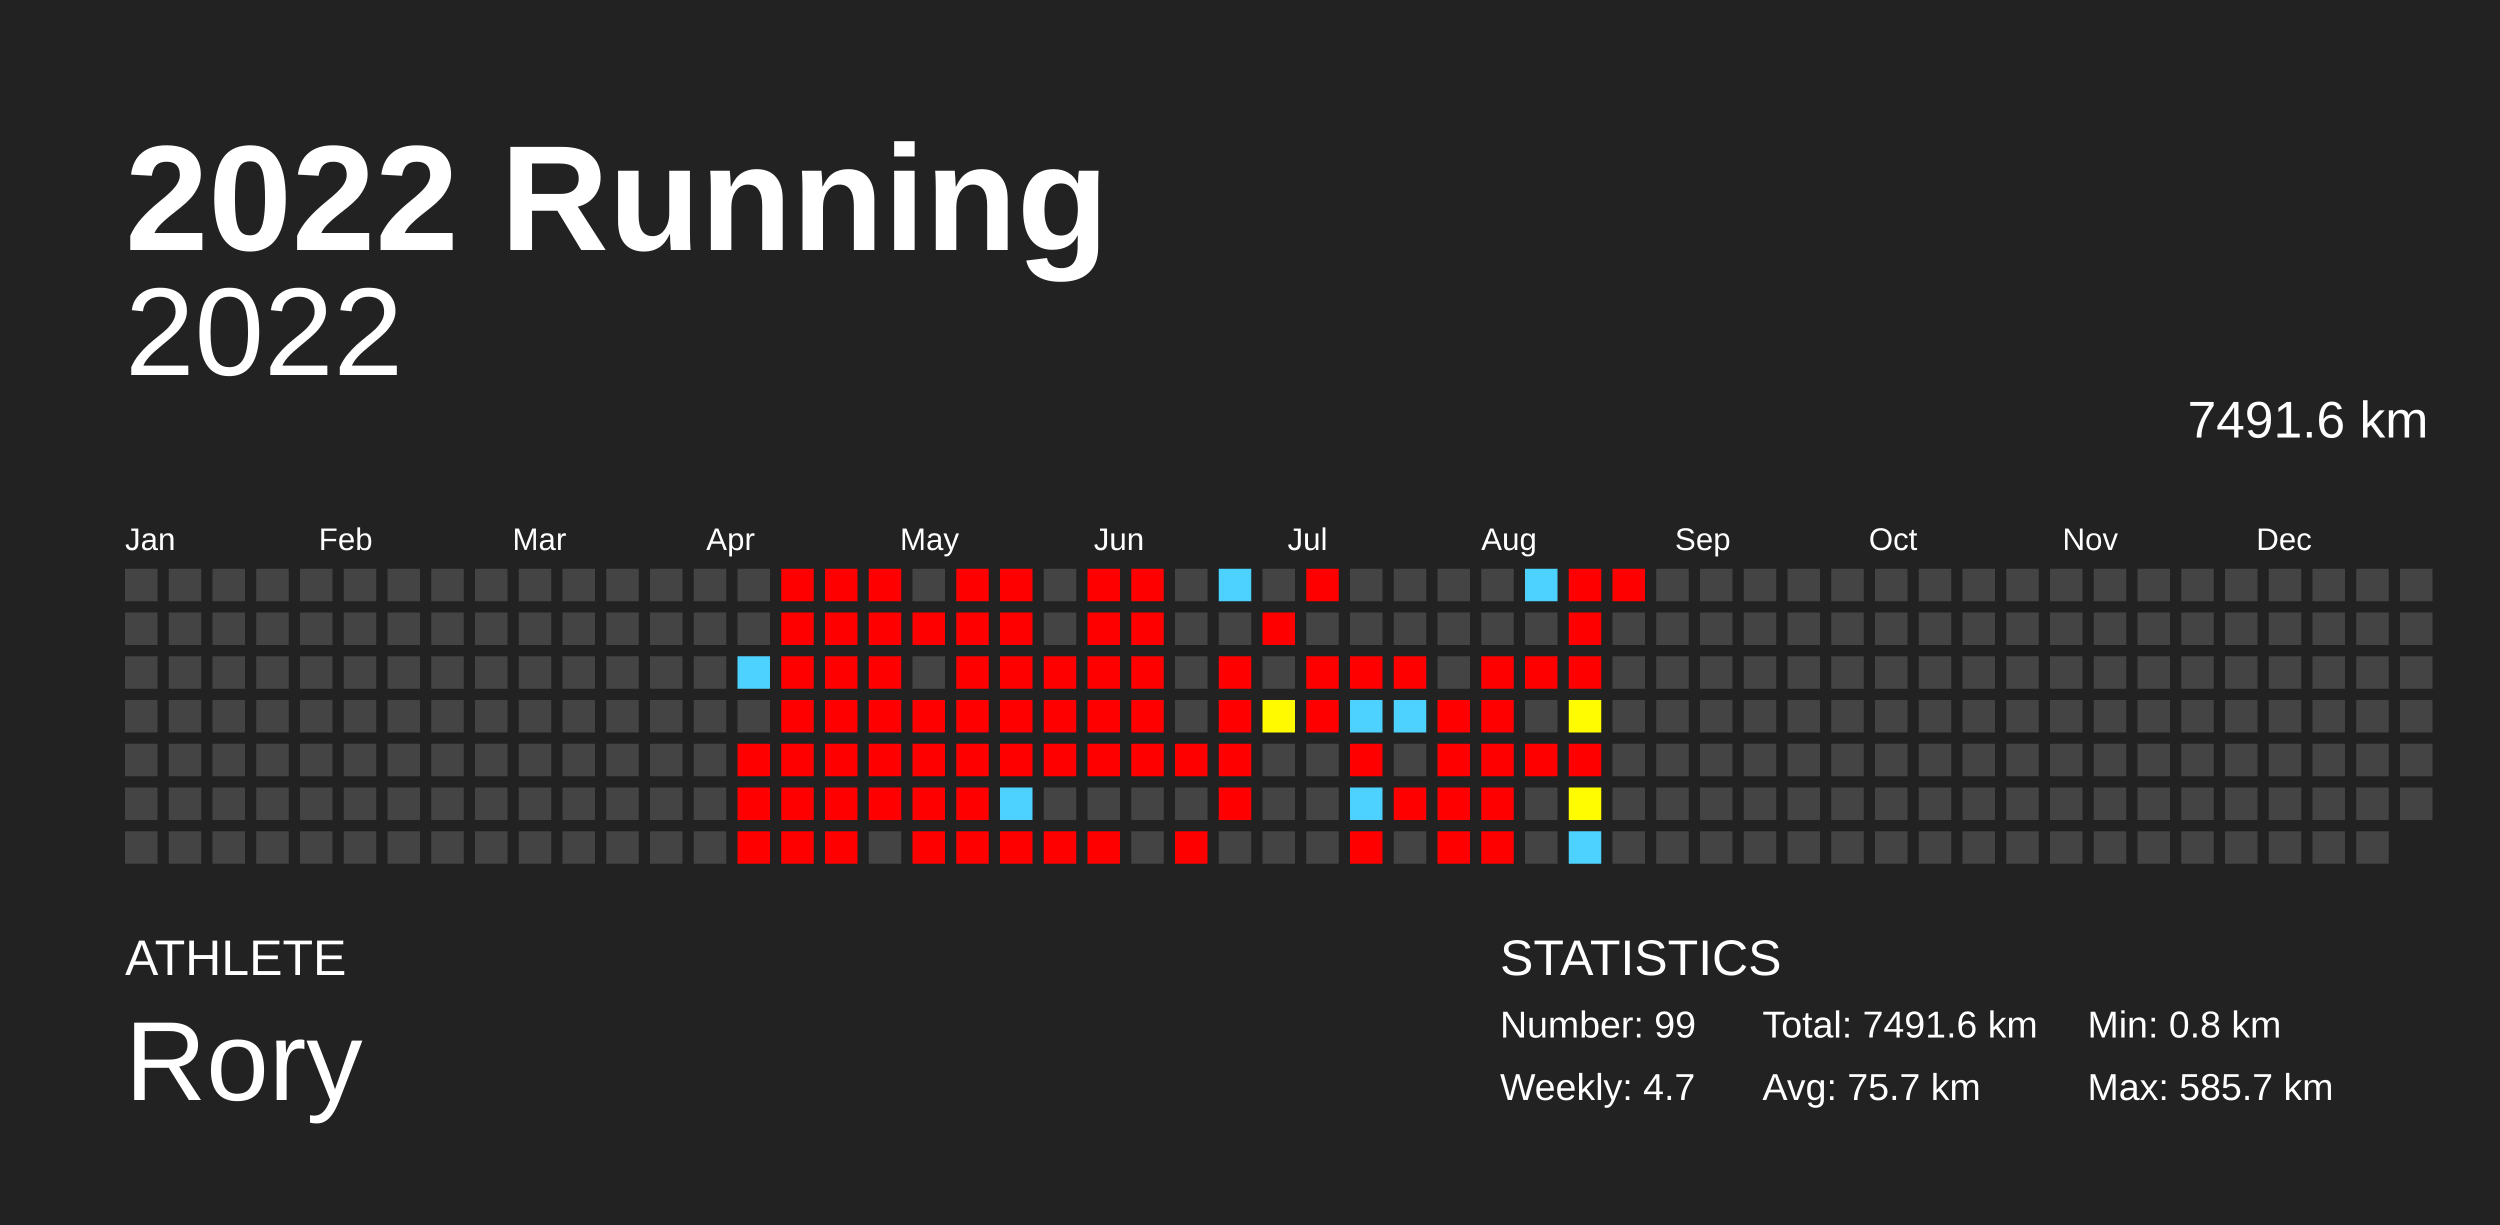
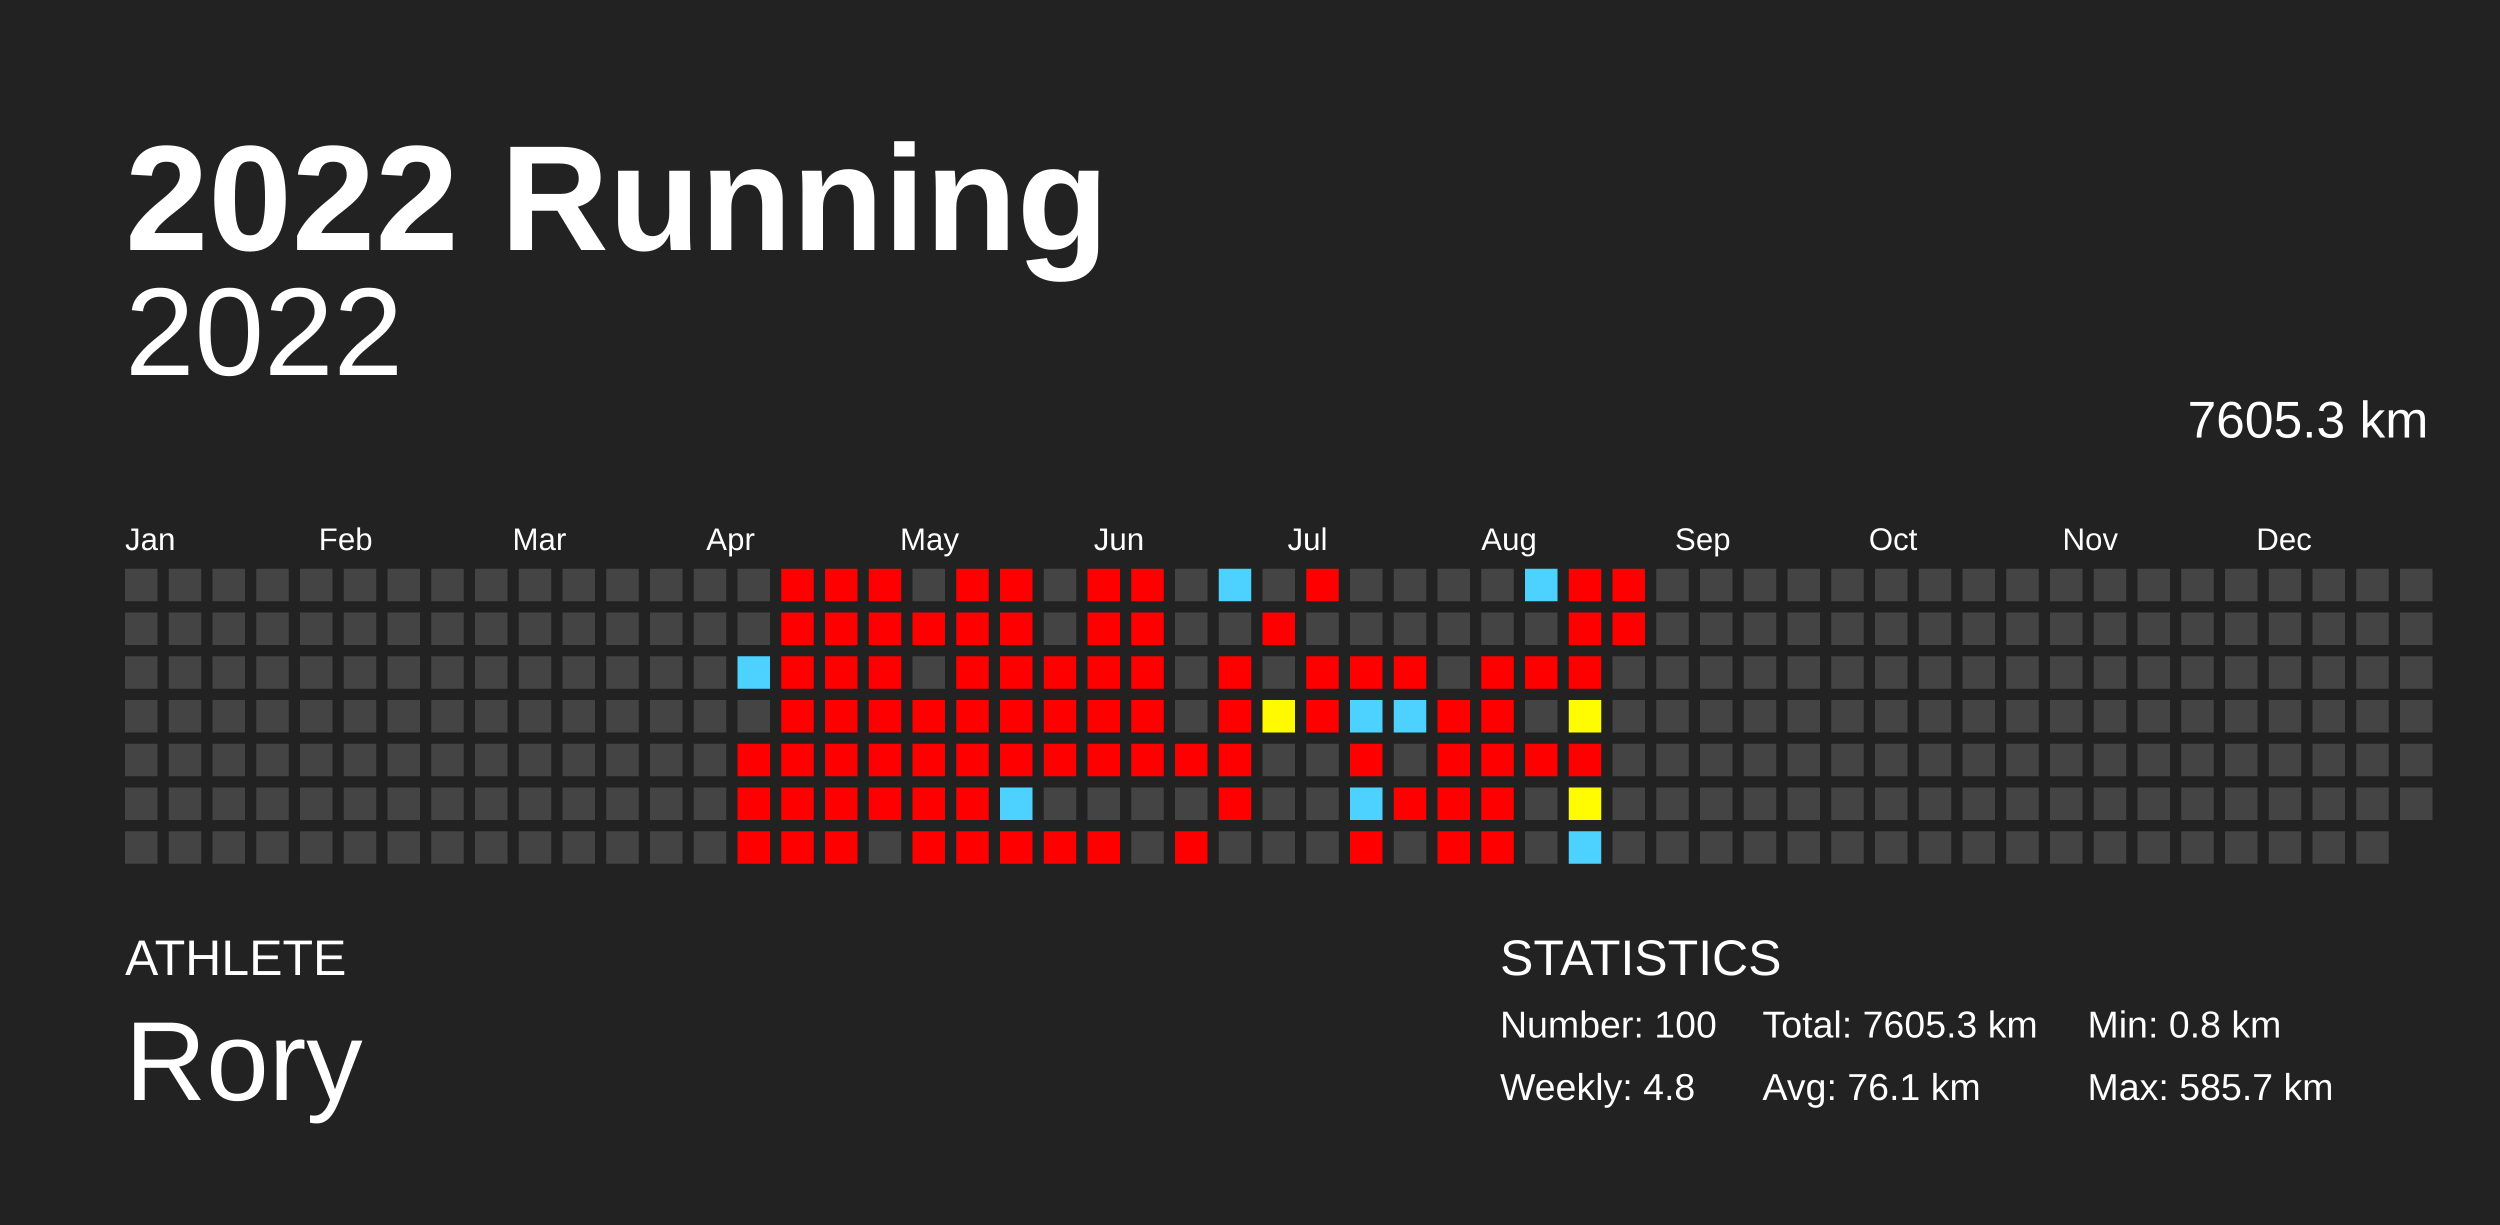
<svg xmlns="http://www.w3.org/2000/svg" baseProfile="full" height="98mm" version="1.1" viewBox="0,0,200,98" width="200mm">
  <defs />
  <rect fill="#222222" height="98" width="200" x="0" y="0" />
  <text fill="#FFFFFF" style="font-size:12px; font-family:Arial; font-weight:bold;" x="10" y="20">2022 Running</text>
  <text fill="#FFFFFF" style="font-size:4px; font-family:Arial" x="10" y="78">ATHLETE</text>
  <text fill="#FFFFFF" style="font-size:9px; font-family:Arial" x="10" y="88">Rory</text>
  <text fill="#FFFFFF" style="font-size:4px; font-family:Arial" x="120" y="78">STATISTICS</text>
-   <text fill="#FFFFFF" style="font-size:3px; font-family:Arial" x="120" y="83">Number: 99</text>
-   <text fill="#FFFFFF" style="font-size:3px; font-family:Arial" x="120" y="88">Weekly: 4.7</text>
-   <text fill="#FFFFFF" style="font-size:3px; font-family:Arial" x="141" y="83">Total: 7491.6 km</text>
-   <text fill="#FFFFFF" style="font-size:3px; font-family:Arial" x="141" y="88">Avg: 75.7 km</text>
+   <text fill="#FFFFFF" style="font-size:3px; font-family:Arial" x="120" y="83">Number: 100</text>
+   <text fill="#FFFFFF" style="font-size:3px; font-family:Arial" x="120" y="88">Weekly: 4.8</text>
+   <text fill="#FFFFFF" style="font-size:3px; font-family:Arial" x="141" y="83">Total: 7605.3 km</text>
+   <text fill="#FFFFFF" style="font-size:3px; font-family:Arial" x="141" y="88">Avg: 76.1 km</text>
  <text fill="#FFFFFF" style="font-size:3px; font-family:Arial" x="167" y="83">Min: 0.8 km</text>
  <text fill="#FFFFFF" style="font-size:3px; font-family:Arial" x="167" y="88">Max: 585.7 km</text>
  <text alignment-baseline="hanging" fill="#FFFFFF" style="font-size:10.0px; font-family:Arial;" x="10" y="30">2022</text>
-   <text alignment-baseline="hanging" fill="#FFFFFF" style="font-size:4.125px; font-family:Arial;" x="175" y="35">7491.6 km</text>
+   <text alignment-baseline="hanging" fill="#FFFFFF" style="font-size:4.125px; font-family:Arial;" x="175" y="35">7605.3 km</text>
  <text fill="#FFFFFF" style="font-size:2.5px; font-family:Arial" x="10.0" y="44">Jan</text>
  <text fill="#FFFFFF" style="font-size:2.5px; font-family:Arial" x="25.5" y="44">Feb</text>
  <text fill="#FFFFFF" style="font-size:2.5px; font-family:Arial" x="41.0" y="44">Mar</text>
  <text fill="#FFFFFF" style="font-size:2.5px; font-family:Arial" x="56.5" y="44">Apr</text>
  <text fill="#FFFFFF" style="font-size:2.5px; font-family:Arial" x="72.0" y="44">May</text>
  <text fill="#FFFFFF" style="font-size:2.5px; font-family:Arial" x="87.5" y="44">Jun</text>
  <text fill="#FFFFFF" style="font-size:2.5px; font-family:Arial" x="103.0" y="44">Jul</text>
  <text fill="#FFFFFF" style="font-size:2.5px; font-family:Arial" x="118.5" y="44">Aug</text>
  <text fill="#FFFFFF" style="font-size:2.5px; font-family:Arial" x="134.0" y="44">Sep</text>
  <text fill="#FFFFFF" style="font-size:2.5px; font-family:Arial" x="149.5" y="44">Oct</text>
  <text fill="#FFFFFF" style="font-size:2.5px; font-family:Arial" x="165.0" y="44">Nov</text>
  <text fill="#FFFFFF" style="font-size:2.5px; font-family:Arial" x="180.5" y="44">Dec</text>
  <rect fill="#444444" height="2.6" width="2.6" x="10.0" y="45.5" />
  <rect fill="#444444" height="2.6" width="2.6" x="10.0" y="49.0" />
  <rect fill="#444444" height="2.6" width="2.6" x="10.0" y="52.5" />
  <rect fill="#444444" height="2.6" width="2.6" x="10.0" y="56.0" />
  <rect fill="#444444" height="2.6" width="2.6" x="10.0" y="59.5" />
  <rect fill="#444444" height="2.6" width="2.6" x="10.0" y="63.0" />
  <rect fill="#444444" height="2.6" width="2.6" x="10.0" y="66.5" />
  <rect fill="#444444" height="2.6" width="2.6" x="13.5" y="45.5" />
  <rect fill="#444444" height="2.6" width="2.6" x="13.5" y="49.0" />
  <rect fill="#444444" height="2.6" width="2.6" x="13.5" y="52.5" />
  <rect fill="#444444" height="2.6" width="2.6" x="13.5" y="56.0" />
  <rect fill="#444444" height="2.6" width="2.6" x="13.5" y="59.5" />
  <rect fill="#444444" height="2.6" width="2.6" x="13.5" y="63.0" />
  <rect fill="#444444" height="2.6" width="2.6" x="13.5" y="66.5" />
  <rect fill="#444444" height="2.6" width="2.6" x="17.0" y="45.5" />
  <rect fill="#444444" height="2.6" width="2.6" x="17.0" y="49.0" />
  <rect fill="#444444" height="2.6" width="2.6" x="17.0" y="52.5" />
  <rect fill="#444444" height="2.6" width="2.6" x="17.0" y="56.0" />
  <rect fill="#444444" height="2.6" width="2.6" x="17.0" y="59.5" />
  <rect fill="#444444" height="2.6" width="2.6" x="17.0" y="63.0" />
  <rect fill="#444444" height="2.6" width="2.6" x="17.0" y="66.5" />
  <rect fill="#444444" height="2.6" width="2.6" x="20.5" y="45.5" />
  <rect fill="#444444" height="2.6" width="2.6" x="20.5" y="49.0" />
  <rect fill="#444444" height="2.6" width="2.6" x="20.5" y="52.5" />
  <rect fill="#444444" height="2.6" width="2.6" x="20.5" y="56.0" />
  <rect fill="#444444" height="2.6" width="2.6" x="20.5" y="59.5" />
  <rect fill="#444444" height="2.6" width="2.6" x="20.5" y="63.0" />
  <rect fill="#444444" height="2.6" width="2.6" x="20.5" y="66.5" />
  <rect fill="#444444" height="2.6" width="2.6" x="24.0" y="45.5" />
  <rect fill="#444444" height="2.6" width="2.6" x="24.0" y="49.0" />
  <rect fill="#444444" height="2.6" width="2.6" x="24.0" y="52.5" />
  <rect fill="#444444" height="2.6" width="2.6" x="24.0" y="56.0" />
  <rect fill="#444444" height="2.6" width="2.6" x="24.0" y="59.5" />
  <rect fill="#444444" height="2.6" width="2.6" x="24.0" y="63.0" />
  <rect fill="#444444" height="2.6" width="2.6" x="24.0" y="66.5" />
  <rect fill="#444444" height="2.6" width="2.6" x="27.5" y="45.5" />
  <rect fill="#444444" height="2.6" width="2.6" x="27.5" y="49.0" />
  <rect fill="#444444" height="2.6" width="2.6" x="27.5" y="52.5" />
  <rect fill="#444444" height="2.6" width="2.6" x="27.5" y="56.0" />
  <rect fill="#444444" height="2.6" width="2.6" x="27.5" y="59.5" />
  <rect fill="#444444" height="2.6" width="2.6" x="27.5" y="63.0" />
  <rect fill="#444444" height="2.6" width="2.6" x="27.5" y="66.5" />
  <rect fill="#444444" height="2.6" width="2.6" x="31.0" y="45.5" />
  <rect fill="#444444" height="2.6" width="2.6" x="31.0" y="49.0" />
  <rect fill="#444444" height="2.6" width="2.6" x="31.0" y="52.5" />
  <rect fill="#444444" height="2.6" width="2.6" x="31.0" y="56.0" />
  <rect fill="#444444" height="2.6" width="2.6" x="31.0" y="59.5" />
  <rect fill="#444444" height="2.6" width="2.6" x="31.0" y="63.0" />
  <rect fill="#444444" height="2.6" width="2.6" x="31.0" y="66.5" />
  <rect fill="#444444" height="2.6" width="2.6" x="34.5" y="45.5" />
  <rect fill="#444444" height="2.6" width="2.6" x="34.5" y="49.0" />
  <rect fill="#444444" height="2.6" width="2.6" x="34.5" y="52.5" />
  <rect fill="#444444" height="2.6" width="2.6" x="34.5" y="56.0" />
  <rect fill="#444444" height="2.6" width="2.6" x="34.5" y="59.5" />
  <rect fill="#444444" height="2.6" width="2.6" x="34.5" y="63.0" />
  <rect fill="#444444" height="2.6" width="2.6" x="34.5" y="66.5" />
  <rect fill="#444444" height="2.6" width="2.6" x="38.0" y="45.5" />
  <rect fill="#444444" height="2.6" width="2.6" x="38.0" y="49.0" />
  <rect fill="#444444" height="2.6" width="2.6" x="38.0" y="52.5" />
  <rect fill="#444444" height="2.6" width="2.6" x="38.0" y="56.0" />
  <rect fill="#444444" height="2.6" width="2.6" x="38.0" y="59.5" />
  <rect fill="#444444" height="2.6" width="2.6" x="38.0" y="63.0" />
  <rect fill="#444444" height="2.6" width="2.6" x="38.0" y="66.5" />
  <rect fill="#444444" height="2.6" width="2.6" x="41.5" y="45.5" />
  <rect fill="#444444" height="2.6" width="2.6" x="41.5" y="49.0" />
  <rect fill="#444444" height="2.6" width="2.6" x="41.5" y="52.5" />
  <rect fill="#444444" height="2.6" width="2.6" x="41.5" y="56.0" />
  <rect fill="#444444" height="2.6" width="2.6" x="41.5" y="59.5" />
  <rect fill="#444444" height="2.6" width="2.6" x="41.5" y="63.0" />
  <rect fill="#444444" height="2.6" width="2.6" x="41.5" y="66.5" />
  <rect fill="#444444" height="2.6" width="2.6" x="45.0" y="45.5" />
  <rect fill="#444444" height="2.6" width="2.6" x="45.0" y="49.0" />
  <rect fill="#444444" height="2.6" width="2.6" x="45.0" y="52.5" />
  <rect fill="#444444" height="2.6" width="2.6" x="45.0" y="56.0" />
  <rect fill="#444444" height="2.6" width="2.6" x="45.0" y="59.5" />
  <rect fill="#444444" height="2.6" width="2.6" x="45.0" y="63.0" />
  <rect fill="#444444" height="2.6" width="2.6" x="45.0" y="66.5" />
  <rect fill="#444444" height="2.6" width="2.6" x="48.5" y="45.5" />
  <rect fill="#444444" height="2.6" width="2.6" x="48.5" y="49.0" />
  <rect fill="#444444" height="2.6" width="2.6" x="48.5" y="52.5" />
  <rect fill="#444444" height="2.6" width="2.6" x="48.5" y="56.0" />
  <rect fill="#444444" height="2.6" width="2.6" x="48.5" y="59.5" />
  <rect fill="#444444" height="2.6" width="2.6" x="48.5" y="63.0" />
  <rect fill="#444444" height="2.6" width="2.6" x="48.5" y="66.5" />
  <rect fill="#444444" height="2.6" width="2.6" x="52.0" y="45.5" />
  <rect fill="#444444" height="2.6" width="2.6" x="52.0" y="49.0" />
  <rect fill="#444444" height="2.6" width="2.6" x="52.0" y="52.5" />
  <rect fill="#444444" height="2.6" width="2.6" x="52.0" y="56.0" />
  <rect fill="#444444" height="2.6" width="2.6" x="52.0" y="59.5" />
  <rect fill="#444444" height="2.6" width="2.6" x="52.0" y="63.0" />
  <rect fill="#444444" height="2.6" width="2.6" x="52.0" y="66.5" />
  <rect fill="#444444" height="2.6" width="2.6" x="55.5" y="45.5" />
  <rect fill="#444444" height="2.6" width="2.6" x="55.5" y="49.0" />
  <rect fill="#444444" height="2.6" width="2.6" x="55.5" y="52.5" />
  <rect fill="#444444" height="2.6" width="2.6" x="55.5" y="56.0" />
  <rect fill="#444444" height="2.6" width="2.6" x="55.5" y="59.5" />
  <rect fill="#444444" height="2.6" width="2.6" x="55.5" y="63.0" />
  <rect fill="#444444" height="2.6" width="2.6" x="55.5" y="66.5" />
  <rect fill="#444444" height="2.6" width="2.6" x="59.0" y="45.5" />
  <rect fill="#444444" height="2.6" width="2.6" x="59.0" y="49.0" />
  <rect fill="#4dd2ff" height="2.6" width="2.6" x="59.0" y="52.5" />
  <rect fill="#444444" height="2.6" width="2.6" x="59.0" y="56.0" />
  <rect fill="red" height="2.6" width="2.6" x="59.0" y="59.5" />
  <rect fill="red" height="2.6" width="2.6" x="59.0" y="63.0" />
  <rect fill="red" height="2.6" width="2.6" x="59.0" y="66.5" />
  <rect fill="red" height="2.6" width="2.6" x="62.5" y="45.5" />
  <rect fill="red" height="2.6" width="2.6" x="62.5" y="49.0" />
  <rect fill="red" height="2.6" width="2.6" x="62.5" y="52.5" />
  <rect fill="red" height="2.6" width="2.6" x="62.5" y="56.0" />
  <rect fill="red" height="2.6" width="2.6" x="62.5" y="59.5" />
  <rect fill="red" height="2.6" width="2.6" x="62.5" y="63.0" />
  <rect fill="red" height="2.6" width="2.6" x="62.5" y="66.5" />
  <rect fill="red" height="2.6" width="2.6" x="66.0" y="45.5" />
  <rect fill="red" height="2.6" width="2.6" x="66.0" y="49.0" />
  <rect fill="red" height="2.6" width="2.6" x="66.0" y="52.5" />
  <rect fill="red" height="2.6" width="2.6" x="66.0" y="56.0" />
  <rect fill="red" height="2.6" width="2.6" x="66.0" y="59.5" />
  <rect fill="red" height="2.6" width="2.6" x="66.0" y="63.0" />
  <rect fill="red" height="2.6" width="2.6" x="66.0" y="66.5" />
  <rect fill="red" height="2.6" width="2.6" x="69.5" y="45.5" />
  <rect fill="red" height="2.6" width="2.6" x="69.5" y="49.0" />
  <rect fill="red" height="2.6" width="2.6" x="69.5" y="52.5" />
  <rect fill="red" height="2.6" width="2.6" x="69.5" y="56.0" />
  <rect fill="red" height="2.6" width="2.6" x="69.5" y="59.5" />
  <rect fill="red" height="2.6" width="2.6" x="69.5" y="63.0" />
  <rect fill="#444444" height="2.6" width="2.6" x="69.5" y="66.5" />
  <rect fill="#444444" height="2.6" width="2.6" x="73.0" y="45.5" />
  <rect fill="red" height="2.6" width="2.6" x="73.0" y="49.0" />
  <rect fill="#444444" height="2.6" width="2.6" x="73.0" y="52.5" />
  <rect fill="red" height="2.6" width="2.6" x="73.0" y="56.0" />
  <rect fill="red" height="2.6" width="2.6" x="73.0" y="59.5" />
  <rect fill="red" height="2.6" width="2.6" x="73.0" y="63.0" />
  <rect fill="red" height="2.6" width="2.6" x="73.0" y="66.5" />
  <rect fill="red" height="2.6" width="2.6" x="76.5" y="45.5" />
  <rect fill="red" height="2.6" width="2.6" x="76.5" y="49.0" />
  <rect fill="red" height="2.6" width="2.6" x="76.5" y="52.5" />
  <rect fill="red" height="2.6" width="2.6" x="76.5" y="56.0" />
  <rect fill="red" height="2.6" width="2.6" x="76.5" y="59.5" />
  <rect fill="red" height="2.6" width="2.6" x="76.5" y="63.0" />
  <rect fill="red" height="2.6" width="2.6" x="76.5" y="66.5" />
  <rect fill="red" height="2.6" width="2.6" x="80.0" y="45.5" />
  <rect fill="red" height="2.6" width="2.6" x="80.0" y="49.0" />
  <rect fill="red" height="2.6" width="2.6" x="80.0" y="52.5" />
  <rect fill="red" height="2.6" width="2.6" x="80.0" y="56.0" />
  <rect fill="red" height="2.6" width="2.6" x="80.0" y="59.5" />
  <rect fill="#4dd2ff" height="2.6" width="2.6" x="80.0" y="63.0" />
  <rect fill="red" height="2.6" width="2.6" x="80.0" y="66.5" />
  <rect fill="#444444" height="2.6" width="2.6" x="83.5" y="45.5" />
  <rect fill="#444444" height="2.6" width="2.6" x="83.5" y="49.0" />
  <rect fill="red" height="2.6" width="2.6" x="83.5" y="52.5" />
  <rect fill="red" height="2.6" width="2.6" x="83.5" y="56.0" />
  <rect fill="red" height="2.6" width="2.6" x="83.5" y="59.5" />
  <rect fill="#444444" height="2.6" width="2.6" x="83.5" y="63.0" />
  <rect fill="red" height="2.6" width="2.6" x="83.5" y="66.5" />
  <rect fill="red" height="2.6" width="2.6" x="87.0" y="45.5" />
  <rect fill="red" height="2.6" width="2.6" x="87.0" y="49.0" />
  <rect fill="red" height="2.6" width="2.6" x="87.0" y="52.5" />
  <rect fill="red" height="2.6" width="2.6" x="87.0" y="56.0" />
  <rect fill="red" height="2.6" width="2.6" x="87.0" y="59.5" />
  <rect fill="#444444" height="2.6" width="2.6" x="87.0" y="63.0" />
  <rect fill="red" height="2.6" width="2.6" x="87.0" y="66.5" />
  <rect fill="red" height="2.6" width="2.6" x="90.5" y="45.5" />
  <rect fill="red" height="2.6" width="2.6" x="90.5" y="49.0" />
  <rect fill="red" height="2.6" width="2.6" x="90.5" y="52.5" />
  <rect fill="red" height="2.6" width="2.6" x="90.5" y="56.0" />
  <rect fill="red" height="2.6" width="2.6" x="90.5" y="59.5" />
  <rect fill="#444444" height="2.6" width="2.6" x="90.5" y="63.0" />
  <rect fill="#444444" height="2.6" width="2.6" x="90.5" y="66.5" />
  <rect fill="#444444" height="2.6" width="2.6" x="94.0" y="45.5" />
  <rect fill="#444444" height="2.6" width="2.6" x="94.0" y="49.0" />
  <rect fill="#444444" height="2.6" width="2.6" x="94.0" y="52.5" />
  <rect fill="#444444" height="2.6" width="2.6" x="94.0" y="56.0" />
  <rect fill="red" height="2.6" width="2.6" x="94.0" y="59.5" />
  <rect fill="#444444" height="2.6" width="2.6" x="94.0" y="63.0" />
  <rect fill="red" height="2.6" width="2.6" x="94.0" y="66.5" />
  <rect fill="#4dd2ff" height="2.6" width="2.6" x="97.5" y="45.5" />
  <rect fill="#444444" height="2.6" width="2.6" x="97.5" y="49.0" />
  <rect fill="red" height="2.6" width="2.6" x="97.5" y="52.5" />
  <rect fill="red" height="2.6" width="2.6" x="97.5" y="56.0" />
  <rect fill="red" height="2.6" width="2.6" x="97.5" y="59.5" />
  <rect fill="red" height="2.6" width="2.6" x="97.5" y="63.0" />
  <rect fill="#444444" height="2.6" width="2.6" x="97.5" y="66.5" />
  <rect fill="#444444" height="2.6" width="2.6" x="101.0" y="45.5" />
  <rect fill="red" height="2.6" width="2.6" x="101.0" y="49.0" />
  <rect fill="#444444" height="2.6" width="2.6" x="101.0" y="52.5" />
  <rect fill="#fffa00" height="2.6" width="2.6" x="101.0" y="56.0" />
  <rect fill="#444444" height="2.6" width="2.6" x="101.0" y="59.5" />
  <rect fill="#444444" height="2.6" width="2.6" x="101.0" y="63.0" />
  <rect fill="#444444" height="2.6" width="2.6" x="101.0" y="66.5" />
  <rect fill="red" height="2.6" width="2.6" x="104.5" y="45.5" />
  <rect fill="#444444" height="2.6" width="2.6" x="104.5" y="49.0" />
  <rect fill="red" height="2.6" width="2.6" x="104.5" y="52.5" />
  <rect fill="red" height="2.6" width="2.6" x="104.5" y="56.0" />
  <rect fill="#444444" height="2.6" width="2.6" x="104.5" y="59.5" />
  <rect fill="#444444" height="2.6" width="2.6" x="104.5" y="63.0" />
  <rect fill="#444444" height="2.6" width="2.6" x="104.5" y="66.5" />
  <rect fill="#444444" height="2.6" width="2.6" x="108.0" y="45.5" />
  <rect fill="#444444" height="2.6" width="2.6" x="108.0" y="49.0" />
  <rect fill="red" height="2.6" width="2.6" x="108.0" y="52.5" />
  <rect fill="#4dd2ff" height="2.6" width="2.6" x="108.0" y="56.0" />
  <rect fill="red" height="2.6" width="2.6" x="108.0" y="59.5" />
  <rect fill="#4dd2ff" height="2.6" width="2.6" x="108.0" y="63.0" />
  <rect fill="red" height="2.6" width="2.6" x="108.0" y="66.5" />
  <rect fill="#444444" height="2.6" width="2.6" x="111.5" y="45.5" />
  <rect fill="#444444" height="2.6" width="2.6" x="111.5" y="49.0" />
  <rect fill="red" height="2.6" width="2.6" x="111.5" y="52.5" />
  <rect fill="#4dd2ff" height="2.6" width="2.6" x="111.5" y="56.0" />
  <rect fill="#444444" height="2.6" width="2.6" x="111.5" y="59.5" />
  <rect fill="red" height="2.6" width="2.6" x="111.5" y="63.0" />
  <rect fill="#444444" height="2.6" width="2.6" x="111.5" y="66.5" />
  <rect fill="#444444" height="2.6" width="2.6" x="115.0" y="45.5" />
  <rect fill="#444444" height="2.6" width="2.6" x="115.0" y="49.0" />
  <rect fill="#444444" height="2.6" width="2.6" x="115.0" y="52.5" />
  <rect fill="red" height="2.6" width="2.6" x="115.0" y="56.0" />
  <rect fill="red" height="2.6" width="2.6" x="115.0" y="59.5" />
  <rect fill="red" height="2.6" width="2.6" x="115.0" y="63.0" />
  <rect fill="red" height="2.6" width="2.6" x="115.0" y="66.5" />
  <rect fill="#444444" height="2.6" width="2.6" x="118.5" y="45.5" />
  <rect fill="#444444" height="2.6" width="2.6" x="118.5" y="49.0" />
  <rect fill="red" height="2.6" width="2.6" x="118.5" y="52.5" />
  <rect fill="red" height="2.6" width="2.6" x="118.5" y="56.0" />
  <rect fill="red" height="2.6" width="2.6" x="118.5" y="59.5" />
  <rect fill="red" height="2.6" width="2.6" x="118.5" y="63.0" />
  <rect fill="red" height="2.6" width="2.6" x="118.5" y="66.5" />
  <rect fill="#4dd2ff" height="2.6" width="2.6" x="122.0" y="45.5" />
  <rect fill="#444444" height="2.6" width="2.6" x="122.0" y="49.0" />
  <rect fill="red" height="2.6" width="2.6" x="122.0" y="52.5" />
  <rect fill="#444444" height="2.6" width="2.6" x="122.0" y="56.0" />
  <rect fill="red" height="2.6" width="2.6" x="122.0" y="59.5" />
  <rect fill="#444444" height="2.6" width="2.6" x="122.0" y="63.0" />
  <rect fill="#444444" height="2.6" width="2.6" x="122.0" y="66.5" />
  <rect fill="red" height="2.6" width="2.6" x="125.5" y="45.5" />
  <rect fill="red" height="2.6" width="2.6" x="125.5" y="49.0" />
  <rect fill="red" height="2.6" width="2.6" x="125.5" y="52.5" />
  <rect fill="#fffb00" height="2.6" width="2.6" x="125.5" y="56.0" />
  <rect fill="red" height="2.6" width="2.6" x="125.5" y="59.5" />
  <rect fill="#fffb00" height="2.6" width="2.6" x="125.5" y="63.0" />
  <rect fill="#4dd2ff" height="2.6" width="2.6" x="125.5" y="66.5" />
  <rect fill="red" height="2.6" width="2.6" x="129.0" y="45.5" />
-   <rect fill="#444444" height="2.6" width="2.6" x="129.0" y="49.0" />
+   <rect fill="red" height="2.6" width="2.6" x="129.0" y="49.0" />
  <rect fill="#444444" height="2.6" width="2.6" x="129.0" y="52.5" />
  <rect fill="#444444" height="2.6" width="2.6" x="129.0" y="56.0" />
  <rect fill="#444444" height="2.6" width="2.6" x="129.0" y="59.5" />
  <rect fill="#444444" height="2.6" width="2.6" x="129.0" y="63.0" />
  <rect fill="#444444" height="2.6" width="2.6" x="129.0" y="66.5" />
  <rect fill="#444444" height="2.6" width="2.6" x="132.5" y="45.5" />
  <rect fill="#444444" height="2.6" width="2.6" x="132.5" y="49.0" />
  <rect fill="#444444" height="2.6" width="2.6" x="132.5" y="52.5" />
  <rect fill="#444444" height="2.6" width="2.6" x="132.5" y="56.0" />
  <rect fill="#444444" height="2.6" width="2.6" x="132.5" y="59.5" />
  <rect fill="#444444" height="2.6" width="2.6" x="132.5" y="63.0" />
  <rect fill="#444444" height="2.6" width="2.6" x="132.5" y="66.5" />
  <rect fill="#444444" height="2.6" width="2.6" x="136.0" y="45.5" />
  <rect fill="#444444" height="2.6" width="2.6" x="136.0" y="49.0" />
  <rect fill="#444444" height="2.6" width="2.6" x="136.0" y="52.5" />
  <rect fill="#444444" height="2.6" width="2.6" x="136.0" y="56.0" />
  <rect fill="#444444" height="2.6" width="2.6" x="136.0" y="59.5" />
  <rect fill="#444444" height="2.6" width="2.6" x="136.0" y="63.0" />
  <rect fill="#444444" height="2.6" width="2.6" x="136.0" y="66.5" />
  <rect fill="#444444" height="2.6" width="2.6" x="139.5" y="45.5" />
  <rect fill="#444444" height="2.6" width="2.6" x="139.5" y="49.0" />
  <rect fill="#444444" height="2.6" width="2.6" x="139.5" y="52.5" />
  <rect fill="#444444" height="2.6" width="2.6" x="139.5" y="56.0" />
  <rect fill="#444444" height="2.6" width="2.6" x="139.5" y="59.5" />
  <rect fill="#444444" height="2.6" width="2.6" x="139.5" y="63.0" />
  <rect fill="#444444" height="2.6" width="2.6" x="139.5" y="66.5" />
  <rect fill="#444444" height="2.6" width="2.6" x="143.0" y="45.5" />
  <rect fill="#444444" height="2.6" width="2.6" x="143.0" y="49.0" />
  <rect fill="#444444" height="2.6" width="2.6" x="143.0" y="52.5" />
  <rect fill="#444444" height="2.6" width="2.6" x="143.0" y="56.0" />
  <rect fill="#444444" height="2.6" width="2.6" x="143.0" y="59.5" />
  <rect fill="#444444" height="2.6" width="2.6" x="143.0" y="63.0" />
  <rect fill="#444444" height="2.6" width="2.6" x="143.0" y="66.5" />
  <rect fill="#444444" height="2.6" width="2.6" x="146.5" y="45.5" />
  <rect fill="#444444" height="2.6" width="2.6" x="146.5" y="49.0" />
  <rect fill="#444444" height="2.6" width="2.6" x="146.5" y="52.5" />
  <rect fill="#444444" height="2.6" width="2.6" x="146.5" y="56.0" />
  <rect fill="#444444" height="2.6" width="2.6" x="146.5" y="59.5" />
  <rect fill="#444444" height="2.6" width="2.6" x="146.5" y="63.0" />
  <rect fill="#444444" height="2.6" width="2.6" x="146.5" y="66.5" />
  <rect fill="#444444" height="2.6" width="2.6" x="150.0" y="45.5" />
  <rect fill="#444444" height="2.6" width="2.6" x="150.0" y="49.0" />
  <rect fill="#444444" height="2.6" width="2.6" x="150.0" y="52.5" />
  <rect fill="#444444" height="2.6" width="2.6" x="150.0" y="56.0" />
  <rect fill="#444444" height="2.6" width="2.6" x="150.0" y="59.5" />
  <rect fill="#444444" height="2.6" width="2.6" x="150.0" y="63.0" />
  <rect fill="#444444" height="2.6" width="2.6" x="150.0" y="66.5" />
  <rect fill="#444444" height="2.6" width="2.6" x="153.5" y="45.5" />
  <rect fill="#444444" height="2.6" width="2.6" x="153.5" y="49.0" />
  <rect fill="#444444" height="2.6" width="2.6" x="153.5" y="52.5" />
  <rect fill="#444444" height="2.6" width="2.6" x="153.5" y="56.0" />
  <rect fill="#444444" height="2.6" width="2.6" x="153.5" y="59.5" />
  <rect fill="#444444" height="2.6" width="2.6" x="153.5" y="63.0" />
  <rect fill="#444444" height="2.6" width="2.6" x="153.5" y="66.5" />
  <rect fill="#444444" height="2.6" width="2.6" x="157.0" y="45.5" />
  <rect fill="#444444" height="2.6" width="2.6" x="157.0" y="49.0" />
  <rect fill="#444444" height="2.6" width="2.6" x="157.0" y="52.5" />
  <rect fill="#444444" height="2.6" width="2.6" x="157.0" y="56.0" />
  <rect fill="#444444" height="2.6" width="2.6" x="157.0" y="59.5" />
  <rect fill="#444444" height="2.6" width="2.6" x="157.0" y="63.0" />
  <rect fill="#444444" height="2.6" width="2.6" x="157.0" y="66.5" />
  <rect fill="#444444" height="2.6" width="2.6" x="160.5" y="45.5" />
  <rect fill="#444444" height="2.6" width="2.6" x="160.5" y="49.0" />
  <rect fill="#444444" height="2.6" width="2.6" x="160.5" y="52.5" />
  <rect fill="#444444" height="2.6" width="2.6" x="160.5" y="56.0" />
  <rect fill="#444444" height="2.6" width="2.6" x="160.5" y="59.5" />
  <rect fill="#444444" height="2.6" width="2.6" x="160.5" y="63.0" />
  <rect fill="#444444" height="2.6" width="2.6" x="160.5" y="66.5" />
  <rect fill="#444444" height="2.6" width="2.6" x="164.0" y="45.5" />
  <rect fill="#444444" height="2.6" width="2.6" x="164.0" y="49.0" />
  <rect fill="#444444" height="2.6" width="2.6" x="164.0" y="52.5" />
  <rect fill="#444444" height="2.6" width="2.6" x="164.0" y="56.0" />
  <rect fill="#444444" height="2.6" width="2.6" x="164.0" y="59.5" />
  <rect fill="#444444" height="2.6" width="2.6" x="164.0" y="63.0" />
  <rect fill="#444444" height="2.6" width="2.6" x="164.0" y="66.5" />
  <rect fill="#444444" height="2.6" width="2.6" x="167.5" y="45.5" />
  <rect fill="#444444" height="2.6" width="2.6" x="167.5" y="49.0" />
  <rect fill="#444444" height="2.6" width="2.6" x="167.5" y="52.5" />
  <rect fill="#444444" height="2.6" width="2.6" x="167.5" y="56.0" />
  <rect fill="#444444" height="2.6" width="2.6" x="167.5" y="59.5" />
  <rect fill="#444444" height="2.6" width="2.6" x="167.5" y="63.0" />
  <rect fill="#444444" height="2.6" width="2.6" x="167.5" y="66.5" />
  <rect fill="#444444" height="2.6" width="2.6" x="171.0" y="45.5" />
  <rect fill="#444444" height="2.6" width="2.6" x="171.0" y="49.0" />
  <rect fill="#444444" height="2.6" width="2.6" x="171.0" y="52.5" />
  <rect fill="#444444" height="2.6" width="2.6" x="171.0" y="56.0" />
  <rect fill="#444444" height="2.6" width="2.6" x="171.0" y="59.5" />
  <rect fill="#444444" height="2.6" width="2.6" x="171.0" y="63.0" />
  <rect fill="#444444" height="2.6" width="2.6" x="171.0" y="66.5" />
  <rect fill="#444444" height="2.6" width="2.6" x="174.5" y="45.5" />
  <rect fill="#444444" height="2.6" width="2.6" x="174.5" y="49.0" />
  <rect fill="#444444" height="2.6" width="2.6" x="174.5" y="52.5" />
  <rect fill="#444444" height="2.6" width="2.6" x="174.5" y="56.0" />
  <rect fill="#444444" height="2.6" width="2.6" x="174.5" y="59.5" />
  <rect fill="#444444" height="2.6" width="2.6" x="174.5" y="63.0" />
  <rect fill="#444444" height="2.6" width="2.6" x="174.5" y="66.5" />
  <rect fill="#444444" height="2.6" width="2.6" x="178.0" y="45.5" />
  <rect fill="#444444" height="2.6" width="2.6" x="178.0" y="49.0" />
  <rect fill="#444444" height="2.6" width="2.6" x="178.0" y="52.5" />
  <rect fill="#444444" height="2.6" width="2.6" x="178.0" y="56.0" />
  <rect fill="#444444" height="2.6" width="2.6" x="178.0" y="59.5" />
  <rect fill="#444444" height="2.6" width="2.6" x="178.0" y="63.0" />
  <rect fill="#444444" height="2.6" width="2.6" x="178.0" y="66.5" />
  <rect fill="#444444" height="2.6" width="2.6" x="181.5" y="45.5" />
  <rect fill="#444444" height="2.6" width="2.6" x="181.5" y="49.0" />
  <rect fill="#444444" height="2.6" width="2.6" x="181.5" y="52.5" />
  <rect fill="#444444" height="2.6" width="2.6" x="181.5" y="56.0" />
  <rect fill="#444444" height="2.6" width="2.6" x="181.5" y="59.5" />
  <rect fill="#444444" height="2.6" width="2.6" x="181.5" y="63.0" />
  <rect fill="#444444" height="2.6" width="2.6" x="181.5" y="66.5" />
  <rect fill="#444444" height="2.6" width="2.6" x="185.0" y="45.5" />
  <rect fill="#444444" height="2.6" width="2.6" x="185.0" y="49.0" />
  <rect fill="#444444" height="2.6" width="2.6" x="185.0" y="52.5" />
  <rect fill="#444444" height="2.6" width="2.6" x="185.0" y="56.0" />
  <rect fill="#444444" height="2.6" width="2.6" x="185.0" y="59.5" />
  <rect fill="#444444" height="2.6" width="2.6" x="185.0" y="63.0" />
  <rect fill="#444444" height="2.6" width="2.6" x="185.0" y="66.5" />
  <rect fill="#444444" height="2.6" width="2.6" x="188.5" y="45.5" />
  <rect fill="#444444" height="2.6" width="2.6" x="188.5" y="49.0" />
  <rect fill="#444444" height="2.6" width="2.6" x="188.5" y="52.5" />
  <rect fill="#444444" height="2.6" width="2.6" x="188.5" y="56.0" />
  <rect fill="#444444" height="2.6" width="2.6" x="188.5" y="59.5" />
  <rect fill="#444444" height="2.6" width="2.6" x="188.5" y="63.0" />
  <rect fill="#444444" height="2.6" width="2.6" x="188.5" y="66.5" />
  <rect fill="#444444" height="2.6" width="2.6" x="192.0" y="45.5" />
  <rect fill="#444444" height="2.6" width="2.6" x="192.0" y="49.0" />
  <rect fill="#444444" height="2.6" width="2.6" x="192.0" y="52.5" />
  <rect fill="#444444" height="2.6" width="2.6" x="192.0" y="56.0" />
  <rect fill="#444444" height="2.6" width="2.6" x="192.0" y="59.5" />
  <rect fill="#444444" height="2.6" width="2.6" x="192.0" y="63.0" />
</svg>
